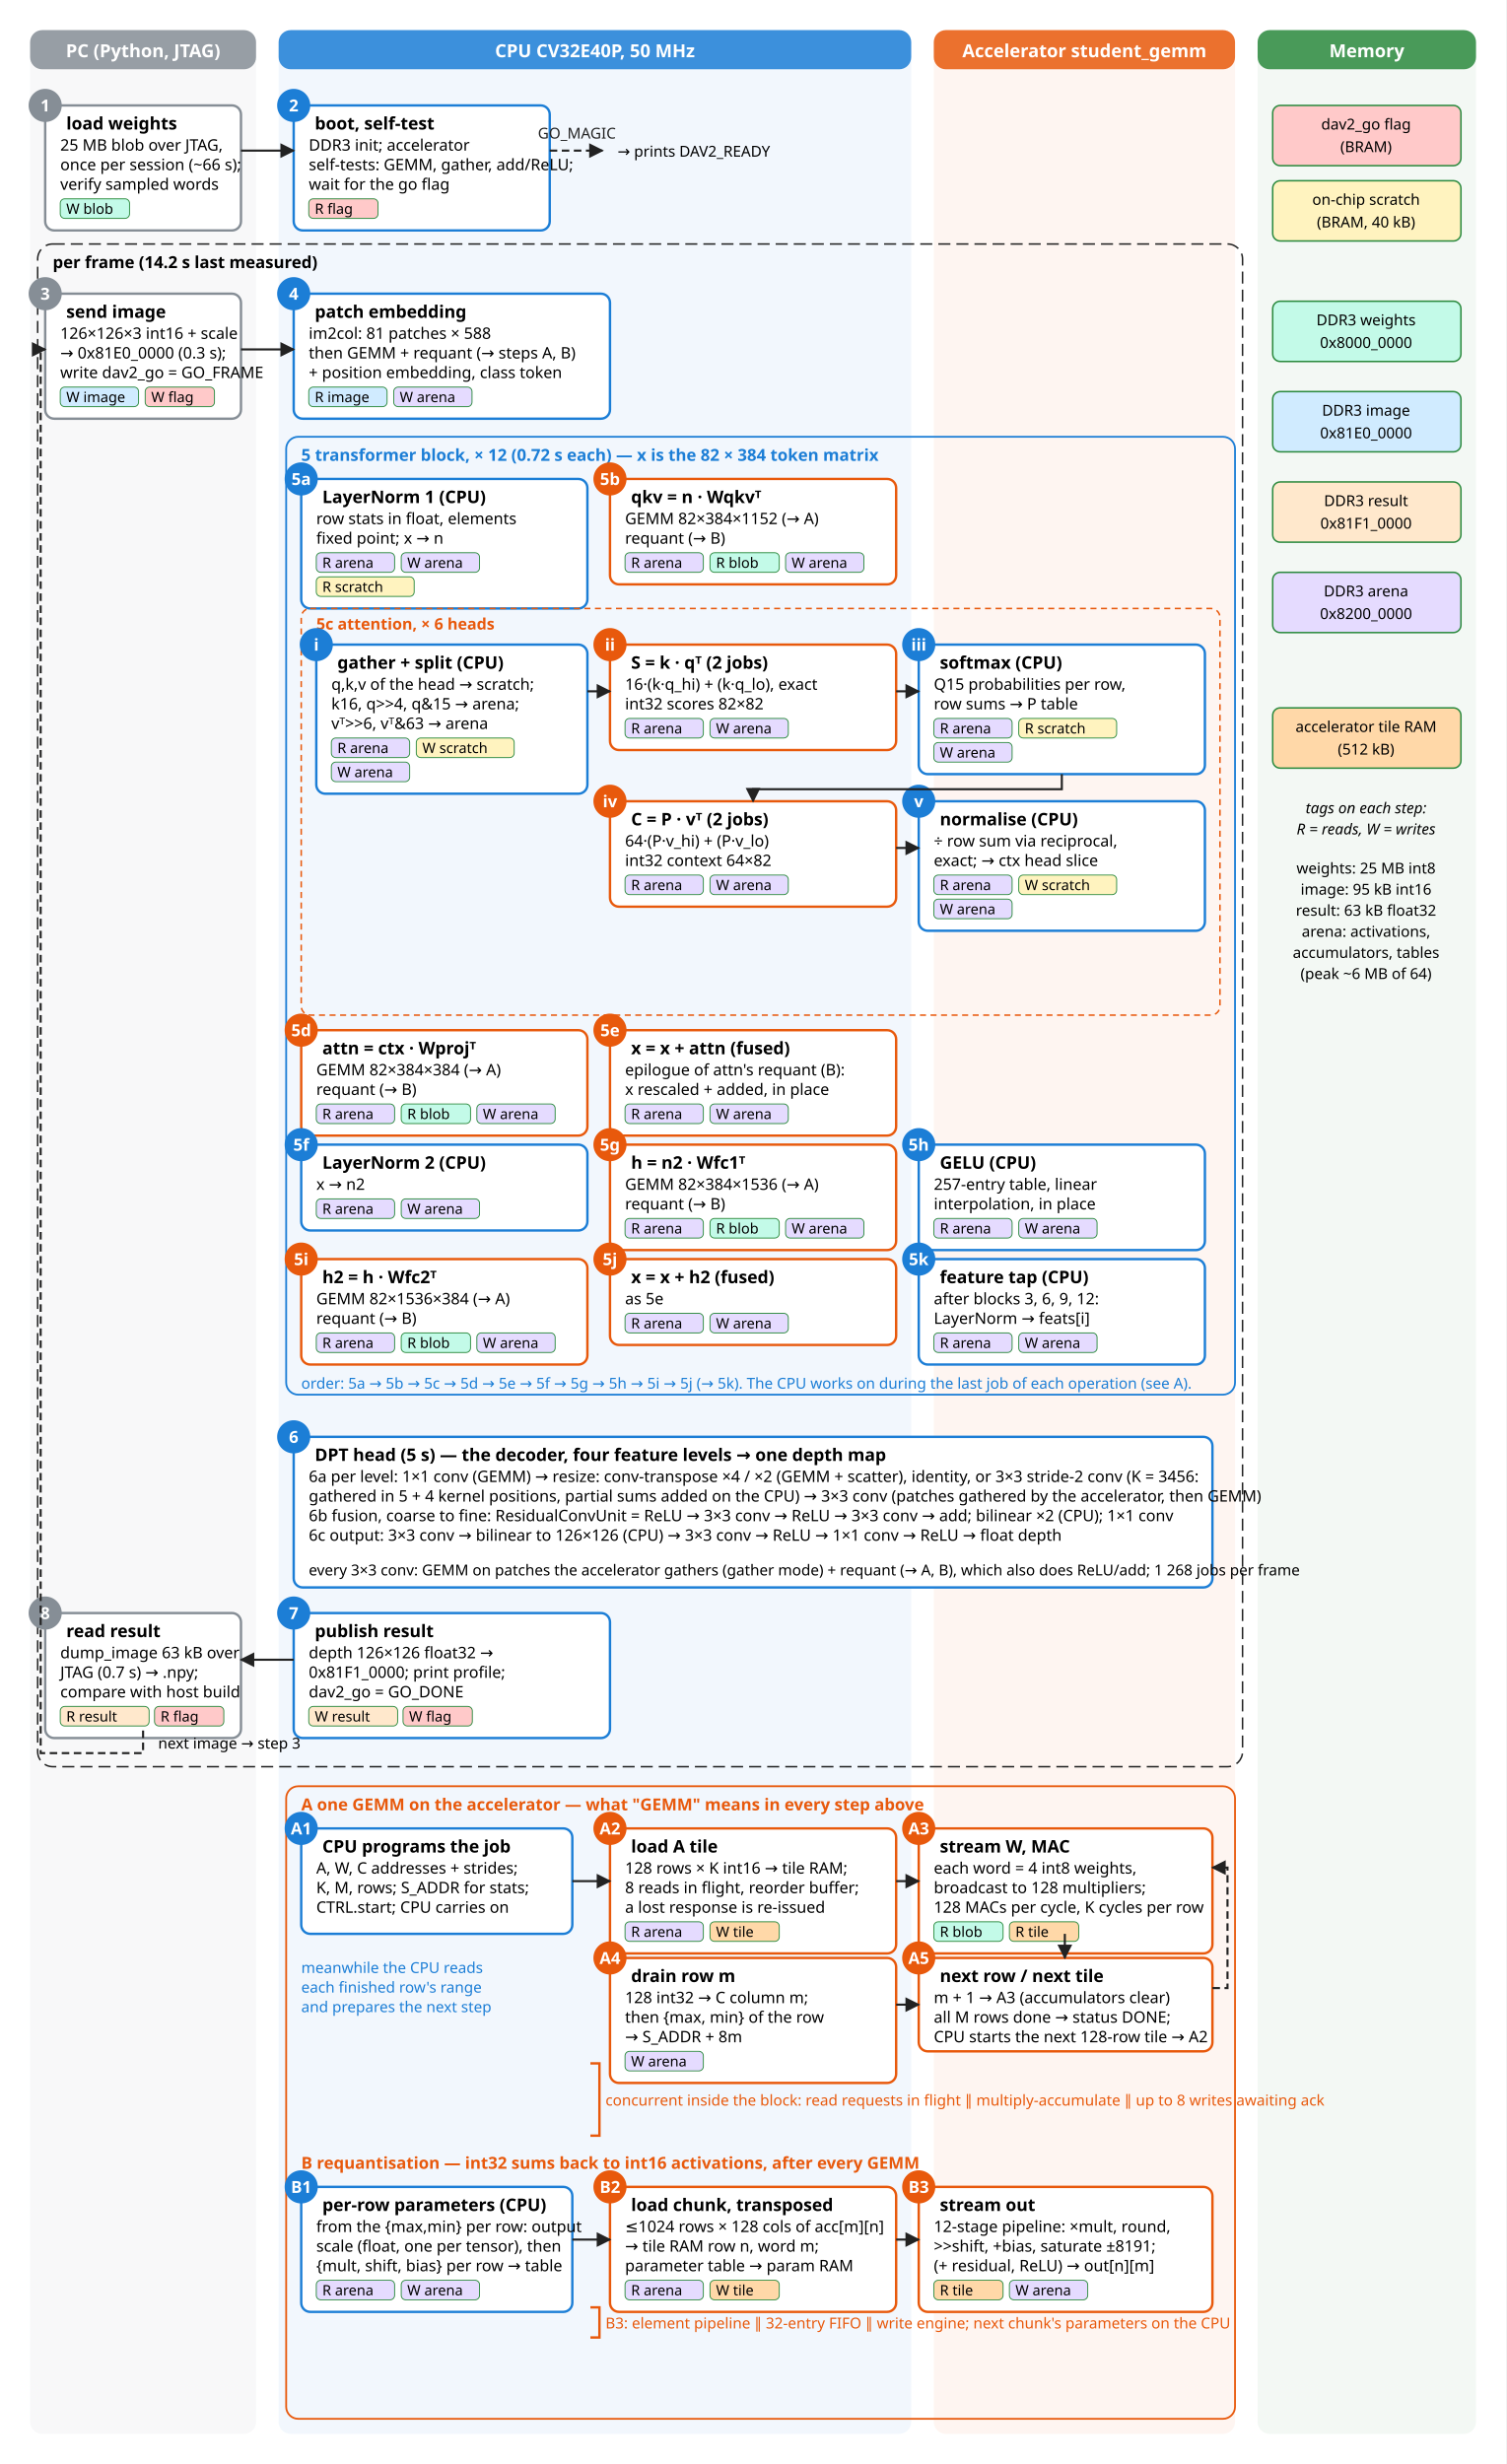
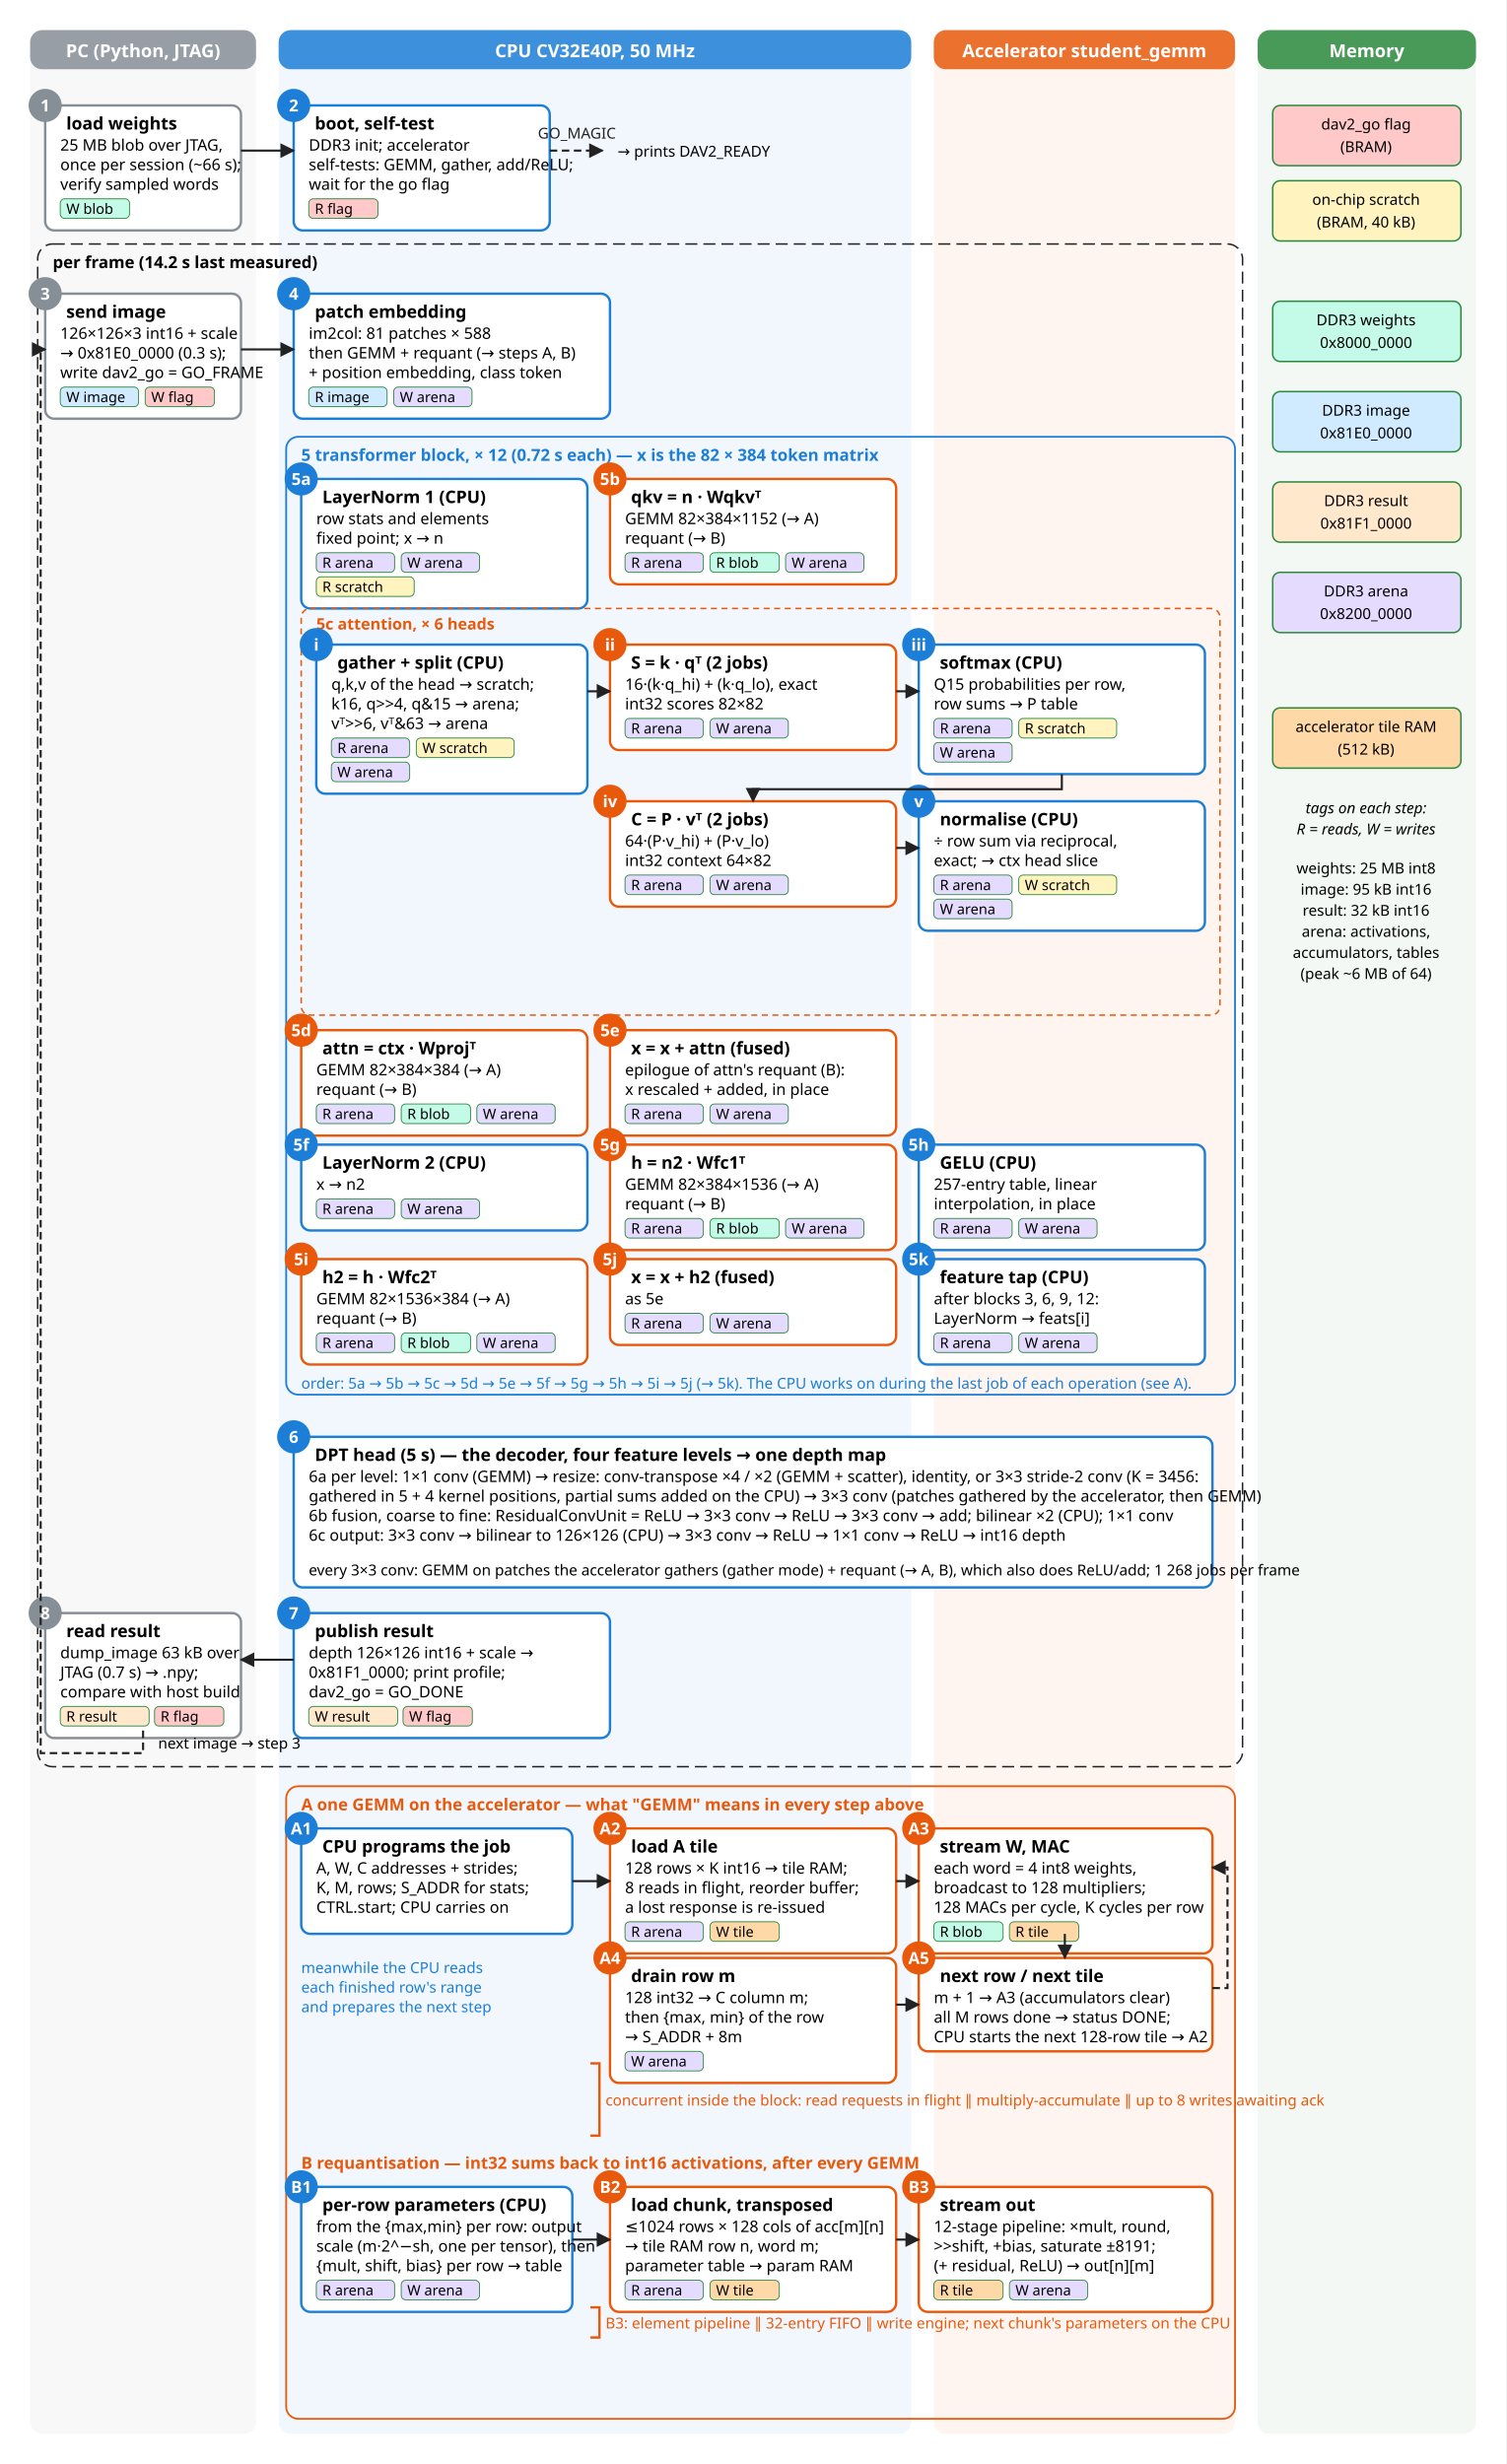
<svg xmlns="http://www.w3.org/2000/svg" viewBox="0 0 1000 1636" role="img" aria-label="The complete computation of one frame as a flow: PC, CPU, accelerator and memory in four lanes; 14 numbered steps from the weight load to the result readout, with the transformer block and the attention head expanded; every step tagged with the memory it reads and writes; concurrent activity marked." style="font-family:system-ui,sans-serif;font-size:11px">
  <rect width="100%" height="100%" fill="#fff" />
  <defs>
    <marker id="fa" viewBox="0 0 10 10" refX="9" refY="5" markerWidth="7" markerHeight="7" orient="auto-start-reverse">
      <path d="M0 0L10 5L0 10z" fill="#222" />
    </marker>
    <marker id="fd" viewBox="0 0 10 10" refX="9" refY="5" markerWidth="7" markerHeight="7" orient="auto-start-reverse">
      <path d="M0 0L10 5L0 10z" fill="#2b8a3e" />
    </marker>
  </defs>
  <rect x="20" y="20" width="150" height="1596" rx="8" fill="#868e96" opacity="0.06" />
  <rect x="20" y="20" width="150" height="26" rx="8" fill="#868e96" opacity="0.85" />
  <text x="95.0" y="38" text-anchor="middle" fill="#fff" font-weight="600" font-size="12">PC (Python, JTAG)</text>
  <rect x="185" y="20" width="420" height="1596" rx="8" fill="#1c7ed6" opacity="0.06" />
  <rect x="185" y="20" width="420" height="26" rx="8" fill="#1c7ed6" opacity="0.85" />
  <text x="395.0" y="38" text-anchor="middle" fill="#fff" font-weight="600" font-size="12">CPU  CV32E40P, 50 MHz</text>
  <rect x="620" y="20" width="200" height="1596" rx="8" fill="#e8590c" opacity="0.06" />
  <rect x="620" y="20" width="200" height="26" rx="8" fill="#e8590c" opacity="0.85" />
  <text x="720.0" y="38" text-anchor="middle" fill="#fff" font-weight="600" font-size="12">Accelerator  student_gemm</text>
  <rect x="835" y="20" width="145" height="1596" rx="8" fill="#2b8a3e" opacity="0.06" />
  <rect x="835" y="20" width="145" height="26" rx="8" fill="#2b8a3e" opacity="0.85" />
  <text x="907.5" y="38" text-anchor="middle" fill="#fff" font-weight="600" font-size="12">Memory</text>
  <rect x="845" y="70" width="125" height="40" rx="5" fill="#ffc9c9" stroke="#2b8a3e" stroke-width="1" />
  <text x="907" y="86" text-anchor="middle" font-size="10">dav2_go flag</text>
  <text x="907" y="101" text-anchor="middle" font-size="10">(BRAM)</text>
  <rect x="845" y="120" width="125" height="40" rx="5" fill="#fff3bf" stroke="#2b8a3e" stroke-width="1" />
  <text x="907" y="136" text-anchor="middle" font-size="10">on-chip scratch</text>
  <text x="907" y="151" text-anchor="middle" font-size="10">(BRAM, 40 kB)</text>
  <rect x="845" y="200" width="125" height="40" rx="5" fill="#c3fae8" stroke="#2b8a3e" stroke-width="1" />
  <text x="907" y="216" text-anchor="middle" font-size="10">DDR3 weights</text>
  <text x="907" y="231" text-anchor="middle" font-size="10">0x8000_0000</text>
  <rect x="845" y="260" width="125" height="40" rx="5" fill="#d0ebff" stroke="#2b8a3e" stroke-width="1" />
  <text x="907" y="276" text-anchor="middle" font-size="10">DDR3 image</text>
  <text x="907" y="291" text-anchor="middle" font-size="10">0x81E0_0000</text>
  <rect x="845" y="320" width="125" height="40" rx="5" fill="#ffe8cc" stroke="#2b8a3e" stroke-width="1" />
  <text x="907" y="336" text-anchor="middle" font-size="10">DDR3 result</text>
  <text x="907" y="351" text-anchor="middle" font-size="10">0x81F1_0000</text>
  <rect x="845" y="380" width="125" height="40" rx="5" fill="#e5dbff" stroke="#2b8a3e" stroke-width="1" />
  <text x="907" y="396" text-anchor="middle" font-size="10">DDR3 arena</text>
  <text x="907" y="411" text-anchor="middle" font-size="10">0x8200_0000</text>
  <rect x="845" y="470" width="125" height="40" rx="5" fill="#ffd8a8" stroke="#2b8a3e" stroke-width="1" />
  <text x="907" y="486" text-anchor="middle" font-size="10">accelerator tile RAM</text>
  <text x="907" y="501" text-anchor="middle" font-size="10">(512 kB)</text>
  <text x="907" y="540" text-anchor="middle" font-size="10" font-style="italic">tags on each step:</text>
  <text x="907" y="554" text-anchor="middle" font-size="10" font-style="italic">R = reads, W = writes</text>
  <text x="907" y="580" text-anchor="middle" font-size="10">weights: 25 MB int8</text>
  <text x="907" y="594" text-anchor="middle" font-size="10">image: 95 kB int16</text>
-   <text x="907" y="608" text-anchor="middle" font-size="10">result: 63 kB float32</text>
+   <text x="907" y="608" text-anchor="middle" font-size="10">result: 32 kB int16</text>
  <text x="907" y="622" text-anchor="middle" font-size="10">arena: activations,</text>
  <text x="907" y="636" text-anchor="middle" font-size="10">accumulators, tables</text>
  <text x="907" y="650" text-anchor="middle" font-size="10">(peak ~6 MB of 64)</text>
  <rect x="30" y="70" width="130" height="83" rx="6" fill="#fff" stroke="#868e96" stroke-width="1.6" />
  <circle cx="30" cy="70" r="11" fill="#868e96" />
  <text x="30" y="74" text-anchor="middle" fill="#fff" font-weight="700" font-size="11">1</text>
  <text x="44" y="86" font-weight="600" font-size="11.5">load weights</text>
  <text x="40" y="100" font-size="10.5">25 MB blob over JTAG,</text>
  <text x="40" y="113" font-size="10.5">once per session (~66 s);</text>
  <text x="40" y="126" font-size="10.5">verify sampled words</text>
  <rect x="40" y="132" width="46" height="13" rx="3" fill="#c3fae8" stroke="#2b8a3e" stroke-width="0.6" />
  <text x="44" y="142" font-size="9.5">W blob</text>
  <rect x="195" y="70" width="170" height="83" rx="6" fill="#fff" stroke="#1c7ed6" stroke-width="1.6" />
  <circle cx="195" cy="70" r="11" fill="#1c7ed6" />
  <text x="195" y="74" text-anchor="middle" fill="#fff" font-weight="700" font-size="11">2</text>
  <text x="209" y="86" font-weight="600" font-size="11.5">boot, self-test</text>
  <text x="205" y="100" font-size="10.5">DDR3 init; accelerator</text>
  <text x="205" y="113" font-size="10.5">self-tests: GEMM, gather, add/ReLU;</text>
  <text x="205" y="126" font-size="10.5">wait for the go flag</text>
  <rect x="205" y="132" width="46" height="13" rx="3" fill="#ffc9c9" stroke="#2b8a3e" stroke-width="0.6" />
  <text x="209" y="142" font-size="9.5">R flag</text>
  <line x1="160" y1="100" x2="195" y2="100" stroke="#222" stroke-width="1.4" marker-end="url(#fa)" />
  <line x1="365" y1="100" x2="400" y2="100" stroke="#222" stroke-width="1.4" stroke-dasharray="5 3" marker-end="url(#fa)" />
  <text x="383" y="92" text-anchor="middle" font-size="10" fill="#222">GO_MAGIC</text>
  <text x="410" y="104" font-size="10">→ prints DAV2_READY</text>
  <rect x="25" y="162" width="800" height="1011" rx="10" fill="none" stroke="#222" stroke-width="1" stroke-dasharray="8 4" />
  <text x="35" y="178" font-size="11" font-weight="600">per frame (14.2 s last measured)</text>
  <rect x="30" y="195" width="130" height="83" rx="6" fill="#fff" stroke="#868e96" stroke-width="1.6" />
  <circle cx="30" cy="195" r="11" fill="#868e96" />
  <text x="30" y="199" text-anchor="middle" fill="#fff" font-weight="700" font-size="11">3</text>
  <text x="44" y="211" font-weight="600" font-size="11.5">send image</text>
  <text x="40" y="225" font-size="10.5">126×126×3 int16 + scale</text>
  <text x="40" y="238" font-size="10.5">→ 0x81E0_0000 (0.3 s);</text>
  <text x="40" y="251" font-size="10.5">write dav2_go = GO_FRAME</text>
  <rect x="40" y="257" width="52" height="13" rx="3" fill="#d0ebff" stroke="#2b8a3e" stroke-width="0.6" />
  <text x="44" y="267" font-size="9.5">W image</text>
  <rect x="96.4" y="257" width="46" height="13" rx="3" fill="#ffc9c9" stroke="#2b8a3e" stroke-width="0.6" />
  <text x="100.4" y="267" font-size="9.5">W flag</text>
  <rect x="195" y="195" width="210" height="83" rx="6" fill="#fff" stroke="#1c7ed6" stroke-width="1.6" />
  <circle cx="195" cy="195" r="11" fill="#1c7ed6" />
  <text x="195" y="199" text-anchor="middle" fill="#fff" font-weight="700" font-size="11">4</text>
  <text x="209" y="211" font-weight="600" font-size="11.5">patch embedding</text>
  <text x="205" y="225" font-size="10.5">im2col: 81 patches × 588</text>
  <text x="205" y="238" font-size="10.5">then GEMM + requant (→ steps A, B)</text>
  <text x="205" y="251" font-size="10.5">+ position embedding, class token</text>
  <rect x="205" y="257" width="52" height="13" rx="3" fill="#d0ebff" stroke="#2b8a3e" stroke-width="0.6" />
  <text x="209" y="267" font-size="9.5">R image</text>
  <rect x="261.4" y="257" width="52" height="13" rx="3" fill="#e5dbff" stroke="#2b8a3e" stroke-width="0.6" />
  <text x="265.4" y="267" font-size="9.5">W arena</text>
  <line x1="160" y1="232" x2="195" y2="232" stroke="#222" stroke-width="1.4" marker-end="url(#fa)" />
  <rect x="190" y="290" width="630" height="636" rx="8" fill="none" stroke="#1c7ed6" stroke-width="1.2" />
  <text x="200" y="306" font-size="11" font-weight="600" fill="#1c7ed6">5  transformer block, × 12  (0.72 s each) — x is the 82 × 384 token matrix</text>
  <rect x="200" y="318" width="190" height="86" rx="6" fill="#fff" stroke="#1c7ed6" stroke-width="1.6" />
  <circle cx="200" cy="318" r="11" fill="#1c7ed6" />
  <text x="200" y="322" text-anchor="middle" fill="#fff" font-weight="700" font-size="11">5a</text>
  <text x="214" y="334" font-weight="600" font-size="11.5">LayerNorm 1 (CPU)</text>
-   <text x="210" y="348" font-size="10.5">row stats in float, elements</text>
+   <text x="210" y="348" font-size="10.5">row stats and elements</text>
  <text x="210" y="361" font-size="10.5">fixed point; x → n</text>
  <rect x="210" y="367" width="52" height="13" rx="3" fill="#e5dbff" stroke="#2b8a3e" stroke-width="0.6" />
  <text x="214" y="377" font-size="9.5">R arena</text>
  <rect x="266.4" y="367" width="52" height="13" rx="3" fill="#e5dbff" stroke="#2b8a3e" stroke-width="0.6" />
  <text x="270.4" y="377" font-size="9.5">W arena</text>
  <rect x="210" y="383" width="65" height="13" rx="3" fill="#fff3bf" stroke="#2b8a3e" stroke-width="0.6" />
  <text x="214" y="393" font-size="9.5">R scratch</text>
  <rect x="405" y="318" width="190" height="70" rx="6" fill="#fff" stroke="#e8590c" stroke-width="1.6" />
  <circle cx="405" cy="318" r="11" fill="#e8590c" />
  <text x="405" y="322" text-anchor="middle" fill="#fff" font-weight="700" font-size="11">5b</text>
  <text x="419" y="334" font-weight="600" font-size="11.5">qkv = n · Wqkvᵀ</text>
  <text x="415" y="348" font-size="10.5">GEMM 82×384×1152 (→ A)</text>
  <text x="415" y="361" font-size="10.5">requant (→ B)</text>
  <rect x="415" y="367" width="52" height="13" rx="3" fill="#e5dbff" stroke="#2b8a3e" stroke-width="0.6" />
  <text x="419" y="377" font-size="9.5">R arena</text>
  <rect x="471.4" y="367" width="46" height="13" rx="3" fill="#c3fae8" stroke="#2b8a3e" stroke-width="0.6" />
  <text x="475.4" y="377" font-size="9.5">R blob</text>
  <rect x="521.6" y="367" width="52" height="13" rx="3" fill="#e5dbff" stroke="#2b8a3e" stroke-width="0.6" />
  <text x="525.6" y="377" font-size="9.5">W arena</text>
  <rect x="200" y="404" width="610" height="270" rx="6" fill="none" stroke="#e8590c" stroke-width="1" stroke-dasharray="4 3" />
  <text x="210" y="418" font-size="10.5" font-weight="600" fill="#e8590c">5c  attention, × 6 heads</text>
  <rect x="210" y="428" width="180" height="99" rx="6" fill="#fff" stroke="#1c7ed6" stroke-width="1.6" />
  <circle cx="210" cy="428" r="11" fill="#1c7ed6" />
  <text x="210" y="432" text-anchor="middle" fill="#fff" font-weight="700" font-size="11">i</text>
  <text x="224" y="444" font-weight="600" font-size="11.5">gather + split (CPU)</text>
  <text x="220" y="458" font-size="10.5">q,k,v of the head → scratch;</text>
  <text x="220" y="471" font-size="10.5">k16, q&gt;&gt;4, q&amp;15 → arena;</text>
  <text x="220" y="484" font-size="10.5">vᵀ&gt;&gt;6, vᵀ&amp;63 → arena</text>
  <rect x="220" y="490" width="52" height="13" rx="3" fill="#e5dbff" stroke="#2b8a3e" stroke-width="0.6" />
  <text x="224" y="500" font-size="9.5">R arena</text>
  <rect x="276.4" y="490" width="65" height="13" rx="3" fill="#fff3bf" stroke="#2b8a3e" stroke-width="0.6" />
  <text x="280.4" y="500" font-size="9.5">W scratch</text>
  <rect x="220" y="506" width="52" height="13" rx="3" fill="#e5dbff" stroke="#2b8a3e" stroke-width="0.6" />
  <text x="224" y="516" font-size="9.5">W arena</text>
  <rect x="405" y="428" width="190" height="70" rx="6" fill="#fff" stroke="#e8590c" stroke-width="1.6" />
  <circle cx="405" cy="428" r="11" fill="#e8590c" />
  <text x="405" y="432" text-anchor="middle" fill="#fff" font-weight="700" font-size="11">ii</text>
  <text x="419" y="444" font-weight="600" font-size="11.5">S = k · qᵀ  (2 jobs)</text>
  <text x="415" y="458" font-size="10.5">16·(k·q_hi) + (k·q_lo), exact</text>
  <text x="415" y="471" font-size="10.5">int32 scores 82×82</text>
  <rect x="415" y="477" width="52" height="13" rx="3" fill="#e5dbff" stroke="#2b8a3e" stroke-width="0.6" />
  <text x="419" y="487" font-size="9.5">R arena</text>
  <rect x="471.4" y="477" width="52" height="13" rx="3" fill="#e5dbff" stroke="#2b8a3e" stroke-width="0.6" />
  <text x="475.4" y="487" font-size="9.5">W arena</text>
  <rect x="610" y="428" width="190" height="86" rx="6" fill="#fff" stroke="#1c7ed6" stroke-width="1.6" />
  <circle cx="610" cy="428" r="11" fill="#1c7ed6" />
  <text x="610" y="432" text-anchor="middle" fill="#fff" font-weight="700" font-size="11">iii</text>
  <text x="624" y="444" font-weight="600" font-size="11.5">softmax (CPU)</text>
  <text x="620" y="458" font-size="10.5">Q15 probabilities per row,</text>
  <text x="620" y="471" font-size="10.5">row sums → P table</text>
  <rect x="620" y="477" width="52" height="13" rx="3" fill="#e5dbff" stroke="#2b8a3e" stroke-width="0.6" />
  <text x="624" y="487" font-size="9.5">R arena</text>
  <rect x="676.4" y="477" width="65" height="13" rx="3" fill="#fff3bf" stroke="#2b8a3e" stroke-width="0.6" />
  <text x="680.4" y="487" font-size="9.5">R scratch</text>
  <rect x="620" y="493" width="52" height="13" rx="3" fill="#e5dbff" stroke="#2b8a3e" stroke-width="0.6" />
  <text x="624" y="503" font-size="9.5">W arena</text>
  <rect x="405" y="532" width="190" height="70" rx="6" fill="#fff" stroke="#e8590c" stroke-width="1.6" />
  <circle cx="405" cy="532" r="11" fill="#e8590c" />
  <text x="405" y="536" text-anchor="middle" fill="#fff" font-weight="700" font-size="11">iv</text>
  <text x="419" y="548" font-weight="600" font-size="11.5">C = P · vᵀ  (2 jobs)</text>
  <text x="415" y="562" font-size="10.5">64·(P·v_hi) + (P·v_lo)</text>
  <text x="415" y="575" font-size="10.5">int32 context 64×82</text>
  <rect x="415" y="581" width="52" height="13" rx="3" fill="#e5dbff" stroke="#2b8a3e" stroke-width="0.6" />
  <text x="419" y="591" font-size="9.5">R arena</text>
  <rect x="471.4" y="581" width="52" height="13" rx="3" fill="#e5dbff" stroke="#2b8a3e" stroke-width="0.6" />
  <text x="475.4" y="591" font-size="9.5">W arena</text>
  <rect x="610" y="532" width="190" height="86" rx="6" fill="#fff" stroke="#1c7ed6" stroke-width="1.6" />
  <circle cx="610" cy="532" r="11" fill="#1c7ed6" />
  <text x="610" y="536" text-anchor="middle" fill="#fff" font-weight="700" font-size="11">v</text>
  <text x="624" y="548" font-weight="600" font-size="11.5">normalise (CPU)</text>
  <text x="620" y="562" font-size="10.5">÷ row sum via reciprocal,</text>
  <text x="620" y="575" font-size="10.5">exact; → ctx head slice</text>
  <rect x="620" y="581" width="52" height="13" rx="3" fill="#e5dbff" stroke="#2b8a3e" stroke-width="0.6" />
  <text x="624" y="591" font-size="9.5">R arena</text>
  <rect x="676.4" y="581" width="65" height="13" rx="3" fill="#fff3bf" stroke="#2b8a3e" stroke-width="0.6" />
  <text x="680.4" y="591" font-size="9.5">W scratch</text>
  <rect x="620" y="597" width="52" height="13" rx="3" fill="#e5dbff" stroke="#2b8a3e" stroke-width="0.6" />
  <text x="624" y="607" font-size="9.5">W arena</text>
  <line x1="390" y1="459" x2="405" y2="459" stroke="#222" stroke-width="1.4" marker-end="url(#fa)" />
  <line x1="595" y1="459" x2="610" y2="459" stroke="#222" stroke-width="1.4" marker-end="url(#fa)" />
  <path d="M705 514 L705 524 L500 524 L500 532" fill="none" stroke="#222" stroke-width="1.4" marker-end="url(#fa)" />
  <line x1="595" y1="563" x2="610" y2="563" stroke="#222" stroke-width="1.4" marker-end="url(#fa)" />
  <rect x="200" y="684" width="190" height="70" rx="6" fill="#fff" stroke="#e8590c" stroke-width="1.6" />
  <circle cx="200" cy="684" r="11" fill="#e8590c" />
  <text x="200" y="688" text-anchor="middle" fill="#fff" font-weight="700" font-size="11">5d</text>
  <text x="214" y="700" font-weight="600" font-size="11.5">attn = ctx · Wprojᵀ</text>
  <text x="210" y="714" font-size="10.5">GEMM 82×384×384 (→ A)</text>
  <text x="210" y="727" font-size="10.5">requant (→ B)</text>
  <rect x="210" y="733" width="52" height="13" rx="3" fill="#e5dbff" stroke="#2b8a3e" stroke-width="0.6" />
  <text x="214" y="743" font-size="9.5">R arena</text>
  <rect x="266.4" y="733" width="46" height="13" rx="3" fill="#c3fae8" stroke="#2b8a3e" stroke-width="0.6" />
  <text x="270.4" y="743" font-size="9.5">R blob</text>
  <rect x="316.6" y="733" width="52" height="13" rx="3" fill="#e5dbff" stroke="#2b8a3e" stroke-width="0.6" />
  <text x="320.6" y="743" font-size="9.5">W arena</text>
  <rect x="405" y="684" width="190" height="70" rx="6" fill="#fff" stroke="#e8590c" stroke-width="1.6" />
  <circle cx="405" cy="684" r="11" fill="#e8590c" />
  <text x="405" y="688" text-anchor="middle" fill="#fff" font-weight="700" font-size="11">5e</text>
  <text x="419" y="700" font-weight="600" font-size="11.5">x = x + attn  (fused)</text>
  <text x="415" y="714" font-size="10.5">epilogue of attn's requant (B):</text>
  <text x="415" y="727" font-size="10.5">x rescaled + added, in place</text>
  <rect x="415" y="733" width="52" height="13" rx="3" fill="#e5dbff" stroke="#2b8a3e" stroke-width="0.6" />
  <text x="419" y="743" font-size="9.5">R arena</text>
  <rect x="471.4" y="733" width="52" height="13" rx="3" fill="#e5dbff" stroke="#2b8a3e" stroke-width="0.6" />
  <text x="475.4" y="743" font-size="9.5">W arena</text>
  <rect x="200" y="760" width="190" height="57" rx="6" fill="#fff" stroke="#1c7ed6" stroke-width="1.6" />
  <circle cx="200" cy="760" r="11" fill="#1c7ed6" />
  <text x="200" y="764" text-anchor="middle" fill="#fff" font-weight="700" font-size="11">5f</text>
  <text x="214" y="776" font-weight="600" font-size="11.5">LayerNorm 2 (CPU)</text>
  <text x="210" y="790" font-size="10.5">x → n2</text>
  <rect x="210" y="796" width="52" height="13" rx="3" fill="#e5dbff" stroke="#2b8a3e" stroke-width="0.6" />
  <text x="214" y="806" font-size="9.5">R arena</text>
  <rect x="266.4" y="796" width="52" height="13" rx="3" fill="#e5dbff" stroke="#2b8a3e" stroke-width="0.6" />
  <text x="270.4" y="806" font-size="9.5">W arena</text>
  <rect x="405" y="760" width="190" height="70" rx="6" fill="#fff" stroke="#e8590c" stroke-width="1.6" />
  <circle cx="405" cy="760" r="11" fill="#e8590c" />
  <text x="405" y="764" text-anchor="middle" fill="#fff" font-weight="700" font-size="11">5g</text>
  <text x="419" y="776" font-weight="600" font-size="11.5">h = n2 · Wfc1ᵀ</text>
  <text x="415" y="790" font-size="10.5">GEMM 82×384×1536 (→ A)</text>
  <text x="415" y="803" font-size="10.5">requant (→ B)</text>
  <rect x="415" y="809" width="52" height="13" rx="3" fill="#e5dbff" stroke="#2b8a3e" stroke-width="0.6" />
  <text x="419" y="819" font-size="9.5">R arena</text>
  <rect x="471.4" y="809" width="46" height="13" rx="3" fill="#c3fae8" stroke="#2b8a3e" stroke-width="0.6" />
  <text x="475.4" y="819" font-size="9.5">R blob</text>
  <rect x="521.6" y="809" width="52" height="13" rx="3" fill="#e5dbff" stroke="#2b8a3e" stroke-width="0.6" />
  <text x="525.6" y="819" font-size="9.5">W arena</text>
  <rect x="610" y="760" width="190" height="70" rx="6" fill="#fff" stroke="#1c7ed6" stroke-width="1.6" />
  <circle cx="610" cy="760" r="11" fill="#1c7ed6" />
  <text x="610" y="764" text-anchor="middle" fill="#fff" font-weight="700" font-size="11">5h</text>
  <text x="624" y="776" font-weight="600" font-size="11.5">GELU (CPU)</text>
  <text x="620" y="790" font-size="10.5">257-entry table, linear</text>
  <text x="620" y="803" font-size="10.5">interpolation, in place</text>
  <rect x="620" y="809" width="52" height="13" rx="3" fill="#e5dbff" stroke="#2b8a3e" stroke-width="0.6" />
  <text x="624" y="819" font-size="9.5">R arena</text>
  <rect x="676.4" y="809" width="52" height="13" rx="3" fill="#e5dbff" stroke="#2b8a3e" stroke-width="0.6" />
  <text x="680.4" y="819" font-size="9.5">W arena</text>
  <rect x="200" y="836" width="190" height="70" rx="6" fill="#fff" stroke="#e8590c" stroke-width="1.6" />
  <circle cx="200" cy="836" r="11" fill="#e8590c" />
  <text x="200" y="840" text-anchor="middle" fill="#fff" font-weight="700" font-size="11">5i</text>
  <text x="214" y="852" font-weight="600" font-size="11.5">h2 = h · Wfc2ᵀ</text>
  <text x="210" y="866" font-size="10.5">GEMM 82×1536×384 (→ A)</text>
  <text x="210" y="879" font-size="10.5">requant (→ B)</text>
  <rect x="210" y="885" width="52" height="13" rx="3" fill="#e5dbff" stroke="#2b8a3e" stroke-width="0.6" />
  <text x="214" y="895" font-size="9.5">R arena</text>
  <rect x="266.4" y="885" width="46" height="13" rx="3" fill="#c3fae8" stroke="#2b8a3e" stroke-width="0.6" />
  <text x="270.4" y="895" font-size="9.5">R blob</text>
  <rect x="316.6" y="885" width="52" height="13" rx="3" fill="#e5dbff" stroke="#2b8a3e" stroke-width="0.6" />
  <text x="320.6" y="895" font-size="9.5">W arena</text>
  <rect x="405" y="836" width="190" height="57" rx="6" fill="#fff" stroke="#e8590c" stroke-width="1.6" />
  <circle cx="405" cy="836" r="11" fill="#e8590c" />
  <text x="405" y="840" text-anchor="middle" fill="#fff" font-weight="700" font-size="11">5j</text>
  <text x="419" y="852" font-weight="600" font-size="11.5">x = x + h2  (fused)</text>
  <text x="415" y="866" font-size="10.5">as 5e</text>
  <rect x="415" y="872" width="52" height="13" rx="3" fill="#e5dbff" stroke="#2b8a3e" stroke-width="0.6" />
  <text x="419" y="882" font-size="9.5">R arena</text>
  <rect x="471.4" y="872" width="52" height="13" rx="3" fill="#e5dbff" stroke="#2b8a3e" stroke-width="0.6" />
  <text x="475.4" y="882" font-size="9.5">W arena</text>
  <rect x="610" y="836" width="190" height="70" rx="6" fill="#fff" stroke="#1c7ed6" stroke-width="1.6" />
  <circle cx="610" cy="836" r="11" fill="#1c7ed6" />
  <text x="610" y="840" text-anchor="middle" fill="#fff" font-weight="700" font-size="11">5k</text>
  <text x="624" y="852" font-weight="600" font-size="11.5">feature tap (CPU)</text>
  <text x="620" y="866" font-size="10.5">after blocks 3, 6, 9, 12:</text>
  <text x="620" y="879" font-size="10.5">LayerNorm → feats[i]</text>
  <rect x="620" y="885" width="52" height="13" rx="3" fill="#e5dbff" stroke="#2b8a3e" stroke-width="0.6" />
  <text x="624" y="895" font-size="9.5">R arena</text>
  <rect x="676.4" y="885" width="52" height="13" rx="3" fill="#e5dbff" stroke="#2b8a3e" stroke-width="0.6" />
  <text x="680.4" y="895" font-size="9.5">W arena</text>
  <text x="200" y="922" font-size="10" fill="#1c7ed6">order: 5a → 5b → 5c → 5d → 5e → 5f → 5g → 5h → 5i → 5j (→ 5k). The CPU works on during the last job of each operation (see A).</text>
  <rect x="195" y="954" width="610" height="100" rx="6" fill="#fff" stroke="#1c7ed6" stroke-width="1.6" />
  <circle cx="195" cy="954" r="11" fill="#1c7ed6" />
  <text x="195" y="958" text-anchor="middle" fill="#fff" font-weight="700" font-size="11">6</text>
  <text x="209" y="970" font-weight="600" font-size="11.5">DPT head  (5 s) — the decoder, four feature levels → one depth map</text>
  <text x="205" y="984" font-size="10.5">6a  per level: 1×1 conv (GEMM) → resize: conv-transpose ×4 / ×2 (GEMM + scatter), identity, or 3×3 stride-2 conv (K = 3456:</text>
  <text x="205" y="997" font-size="10.5">      gathered in 5 + 4 kernel positions, partial sums added on the CPU) → 3×3 conv (patches gathered by the accelerator, then GEMM)</text>
  <text x="205" y="1010" font-size="10.5">6b  fusion, coarse to fine: ResidualConvUnit = ReLU → 3×3 conv → ReLU → 3×3 conv → add; bilinear ×2 (CPU); 1×1 conv</text>
-   <text x="205" y="1023" font-size="10.5">6c  output: 3×3 conv → bilinear to 126×126 (CPU) → 3×3 conv → ReLU → 1×1 conv → ReLU → float depth</text>
+   <text x="205" y="1023" font-size="10.5">6c  output: 3×3 conv → bilinear to 126×126 (CPU) → 3×3 conv → ReLU → 1×1 conv → ReLU → int16 depth</text>
  <text x="205" y="1046" font-size="10">every 3×3 conv: GEMM on patches the accelerator gathers (gather mode) + requant (→ A, B), which also does ReLU/add; 1 268 jobs per frame</text>
  <rect x="195" y="1071" width="210" height="83" rx="6" fill="#fff" stroke="#1c7ed6" stroke-width="1.6" />
  <circle cx="195" cy="1071" r="11" fill="#1c7ed6" />
  <text x="195" y="1075" text-anchor="middle" fill="#fff" font-weight="700" font-size="11">7</text>
  <text x="209" y="1087" font-weight="600" font-size="11.5">publish result</text>
-   <text x="205" y="1101" font-size="10.5">depth 126×126 float32 →</text>
+   <text x="205" y="1101" font-size="10.5">depth 126×126 int16 + scale →</text>
  <text x="205" y="1114" font-size="10.5">0x81F1_0000; print profile;</text>
  <text x="205" y="1127" font-size="10.5">dav2_go = GO_DONE</text>
  <rect x="205" y="1133" width="59" height="13" rx="3" fill="#ffe8cc" stroke="#2b8a3e" stroke-width="0.6" />
  <text x="209" y="1143" font-size="9.5">W result</text>
  <rect x="267.6" y="1133" width="46" height="13" rx="3" fill="#ffc9c9" stroke="#2b8a3e" stroke-width="0.6" />
  <text x="271.6" y="1143" font-size="9.5">W flag</text>
  <rect x="30" y="1071" width="130" height="83" rx="6" fill="#fff" stroke="#868e96" stroke-width="1.6" />
  <circle cx="30" cy="1071" r="11" fill="#868e96" />
  <text x="30" y="1075" text-anchor="middle" fill="#fff" font-weight="700" font-size="11">8</text>
  <text x="44" y="1087" font-weight="600" font-size="11.5">read result</text>
  <text x="40" y="1101" font-size="10.5">dump_image 63 kB over</text>
  <text x="40" y="1114" font-size="10.5">JTAG (0.7 s) → .npy;</text>
  <text x="40" y="1127" font-size="10.5">compare with host build</text>
  <rect x="40" y="1133" width="59" height="13" rx="3" fill="#ffe8cc" stroke="#2b8a3e" stroke-width="0.6" />
  <text x="44" y="1143" font-size="9.5">R result</text>
  <rect x="102.6" y="1133" width="46" height="13" rx="3" fill="#ffc9c9" stroke="#2b8a3e" stroke-width="0.6" />
  <text x="106.6" y="1143" font-size="9.5">R flag</text>
  <line x1="195" y1="1102" x2="160" y2="1102" stroke="#222" stroke-width="1.4" marker-end="url(#fa)" />
  <path d="M95 1149 L95 1164 L27 1164 L27 232 L30 232" fill="none" stroke="#222" stroke-width="1.4" stroke-dasharray="5 3" marker-end="url(#fa)" />
  <text x="105" y="1161" font-size="10">next image → step 3</text>
  <rect x="190" y="1186" width="630" height="420" rx="8" fill="none" stroke="#e8590c" stroke-width="1.2" />
  <text x="200" y="1202" font-size="11" font-weight="600" fill="#e8590c">A  one GEMM on the accelerator — what "GEMM" means in every step above</text>
  <rect x="200" y="1214" width="180" height="70" rx="6" fill="#fff" stroke="#1c7ed6" stroke-width="1.6" />
  <circle cx="200" cy="1214" r="11" fill="#1c7ed6" />
  <text x="200" y="1218" text-anchor="middle" fill="#fff" font-weight="700" font-size="11">A1</text>
  <text x="214" y="1230" font-weight="600" font-size="11.5">CPU programs the job</text>
  <text x="210" y="1244" font-size="10.5">A, W, C addresses + strides;</text>
  <text x="210" y="1257" font-size="10.5">K, M, rows; S_ADDR for stats;</text>
  <text x="210" y="1270" font-size="10.5">CTRL.start; CPU carries on</text>
  <rect x="405" y="1214" width="190" height="83" rx="6" fill="#fff" stroke="#e8590c" stroke-width="1.6" />
  <circle cx="405" cy="1214" r="11" fill="#e8590c" />
  <text x="405" y="1218" text-anchor="middle" fill="#fff" font-weight="700" font-size="11">A2</text>
  <text x="419" y="1230" font-weight="600" font-size="11.5">load A tile</text>
  <text x="415" y="1244" font-size="10.5">128 rows × K int16 → tile RAM;</text>
  <text x="415" y="1257" font-size="10.5">8 reads in flight, reorder buffer;</text>
  <text x="415" y="1270" font-size="10.5">a lost response is re-issued</text>
  <rect x="415" y="1276" width="52" height="13" rx="3" fill="#e5dbff" stroke="#2b8a3e" stroke-width="0.6" />
  <text x="419" y="1286" font-size="9.5">R arena</text>
  <rect x="471.4" y="1276" width="46" height="13" rx="3" fill="#ffd8a8" stroke="#2b8a3e" stroke-width="0.6" />
  <text x="475.4" y="1286" font-size="9.5">W tile</text>
  <rect x="610" y="1214" width="195" height="83" rx="6" fill="#fff" stroke="#e8590c" stroke-width="1.6" />
  <circle cx="610" cy="1214" r="11" fill="#e8590c" />
  <text x="610" y="1218" text-anchor="middle" fill="#fff" font-weight="700" font-size="11">A3</text>
  <text x="624" y="1230" font-weight="600" font-size="11.5">stream W, MAC</text>
  <text x="620" y="1244" font-size="10.5">each word = 4 int8 weights,</text>
  <text x="620" y="1257" font-size="10.5">broadcast to 128 multipliers;</text>
  <text x="620" y="1270" font-size="10.5">128 MACs per cycle, K cycles per row</text>
  <rect x="620" y="1276" width="46" height="13" rx="3" fill="#c3fae8" stroke="#2b8a3e" stroke-width="0.6" />
  <text x="624" y="1286" font-size="9.5">R blob</text>
  <rect x="670.2" y="1276" width="46" height="13" rx="3" fill="#ffd8a8" stroke="#2b8a3e" stroke-width="0.6" />
  <text x="674.2" y="1286" font-size="9.5">R tile</text>
  <line x1="380" y1="1249" x2="405" y2="1249" stroke="#222" stroke-width="1.4" marker-end="url(#fa)" />
  <line x1="595" y1="1249" x2="610" y2="1249" stroke="#222" stroke-width="1.4" marker-end="url(#fa)" />
  <rect x="405" y="1300" width="190" height="83" rx="6" fill="#fff" stroke="#e8590c" stroke-width="1.6" />
  <circle cx="405" cy="1300" r="11" fill="#e8590c" />
  <text x="405" y="1304" text-anchor="middle" fill="#fff" font-weight="700" font-size="11">A4</text>
  <text x="419" y="1316" font-weight="600" font-size="11.5">drain row m</text>
  <text x="415" y="1330" font-size="10.5">128 int32 → C column m;</text>
  <text x="415" y="1343" font-size="10.5">then {max, min} of the row</text>
  <text x="415" y="1356" font-size="10.5">→ S_ADDR + 8m</text>
  <rect x="415" y="1362" width="52" height="13" rx="3" fill="#e5dbff" stroke="#2b8a3e" stroke-width="0.6" />
  <text x="419" y="1372" font-size="9.5">W arena</text>
  <rect x="610" y="1300" width="195" height="62" rx="6" fill="#fff" stroke="#e8590c" stroke-width="1.6" />
  <circle cx="610" cy="1300" r="11" fill="#e8590c" />
  <text x="610" y="1304" text-anchor="middle" fill="#fff" font-weight="700" font-size="11">A5</text>
  <text x="624" y="1316" font-weight="600" font-size="11.5">next row / next tile</text>
  <text x="620" y="1330" font-size="10.5">m + 1 → A3 (accumulators clear)</text>
  <text x="620" y="1343" font-size="10.5">all M rows done → status DONE;</text>
  <text x="620" y="1356" font-size="10.5">CPU starts the next 128-row tile → A2</text>
  <path d="M707 1284 L707 1300" fill="none" stroke="#222" stroke-width="1.4" marker-end="url(#fa)" />
  <line x1="595" y1="1331" x2="610" y2="1331" stroke="#222" stroke-width="1.4" marker-end="url(#fa)" />
  <path d="M805 1320 L815 1320 L815 1240 L805 1240" fill="none" stroke="#222" stroke-width="1.4" stroke-dasharray="5 3" marker-end="url(#fa)" />
  <path d="M392 1370 h6 v48 h-6" fill="none" stroke="#e8590c" stroke-width="1.6" />
  <text x="402" y="1398.0" font-size="10" fill="#e8590c">concurrent inside the block: read requests in flight ∥ multiply-accumulate ∥ up to 8 writes awaiting ack</text>
  <text x="200" y="1310" font-size="10" fill="#1c7ed6">meanwhile the CPU reads</text>
  <text x="200" y="1323" font-size="10" fill="#1c7ed6">each finished row's range</text>
  <text x="200" y="1336" font-size="10" fill="#1c7ed6">and prepares the next step</text>
  <text x="200" y="1440" font-size="11" font-weight="600" fill="#e8590c">B  requantisation — int32 sums back to int16 activations, after every GEMM</text>
  <rect x="200" y="1452" width="180" height="83" rx="6" fill="#fff" stroke="#1c7ed6" stroke-width="1.6" />
  <circle cx="200" cy="1452" r="11" fill="#1c7ed6" />
  <text x="200" y="1456" text-anchor="middle" fill="#fff" font-weight="700" font-size="11">B1</text>
  <text x="214" y="1468" font-weight="600" font-size="11.5">per-row parameters (CPU)</text>
  <text x="210" y="1482" font-size="10.5">from the {max,min} per row: output</text>
-   <text x="210" y="1495" font-size="10.5">scale (float, one per tensor), then</text>
+   <text x="210" y="1495" font-size="10.5">scale (m·2^−sh, one per tensor), then</text>
  <text x="210" y="1508" font-size="10.5">{mult, shift, bias} per row → table</text>
  <rect x="210" y="1514" width="52" height="13" rx="3" fill="#e5dbff" stroke="#2b8a3e" stroke-width="0.6" />
  <text x="214" y="1524" font-size="9.5">R arena</text>
  <rect x="266.4" y="1514" width="52" height="13" rx="3" fill="#e5dbff" stroke="#2b8a3e" stroke-width="0.6" />
  <text x="270.4" y="1524" font-size="9.5">W arena</text>
  <rect x="405" y="1452" width="190" height="83" rx="6" fill="#fff" stroke="#e8590c" stroke-width="1.6" />
  <circle cx="405" cy="1452" r="11" fill="#e8590c" />
  <text x="405" y="1456" text-anchor="middle" fill="#fff" font-weight="700" font-size="11">B2</text>
  <text x="419" y="1468" font-weight="600" font-size="11.5">load chunk, transposed</text>
  <text x="415" y="1482" font-size="10.5">≤1024 rows × 128 cols of acc[m][n]</text>
  <text x="415" y="1495" font-size="10.5">→ tile RAM row n, word m;</text>
  <text x="415" y="1508" font-size="10.5">parameter table → param RAM</text>
  <rect x="415" y="1514" width="52" height="13" rx="3" fill="#e5dbff" stroke="#2b8a3e" stroke-width="0.6" />
  <text x="419" y="1524" font-size="9.5">R arena</text>
  <rect x="471.4" y="1514" width="46" height="13" rx="3" fill="#ffd8a8" stroke="#2b8a3e" stroke-width="0.6" />
  <text x="475.4" y="1524" font-size="9.5">W tile</text>
  <rect x="610" y="1452" width="195" height="83" rx="6" fill="#fff" stroke="#e8590c" stroke-width="1.6" />
  <circle cx="610" cy="1452" r="11" fill="#e8590c" />
  <text x="610" y="1456" text-anchor="middle" fill="#fff" font-weight="700" font-size="11">B3</text>
  <text x="624" y="1468" font-weight="600" font-size="11.5">stream out</text>
  <text x="620" y="1482" font-size="10.5">12-stage pipeline: ×mult, round,</text>
  <text x="620" y="1495" font-size="10.5">&gt;&gt;shift, +bias, saturate ±8191;</text>
  <text x="620" y="1508" font-size="10.5">(+ residual, ReLU) → out[n][m]</text>
  <rect x="620" y="1514" width="46" height="13" rx="3" fill="#ffd8a8" stroke="#2b8a3e" stroke-width="0.6" />
  <text x="624" y="1524" font-size="9.5">R tile</text>
  <rect x="670.2" y="1514" width="52" height="13" rx="3" fill="#e5dbff" stroke="#2b8a3e" stroke-width="0.6" />
  <text x="674.2" y="1524" font-size="9.5">W arena</text>
  <line x1="380" y1="1487" x2="405" y2="1487" stroke="#222" stroke-width="1.4" marker-end="url(#fa)" />
  <line x1="595" y1="1487" x2="610" y2="1487" stroke="#222" stroke-width="1.4" marker-end="url(#fa)" />
  <path d="M392 1532 h6 v20 h-6" fill="none" stroke="#e8590c" stroke-width="1.6" />
  <text x="402" y="1546.0" font-size="10" fill="#e8590c">B3: element pipeline ∥ 32-entry FIFO ∥ write engine; next chunk's parameters on the CPU</text>
</svg>
